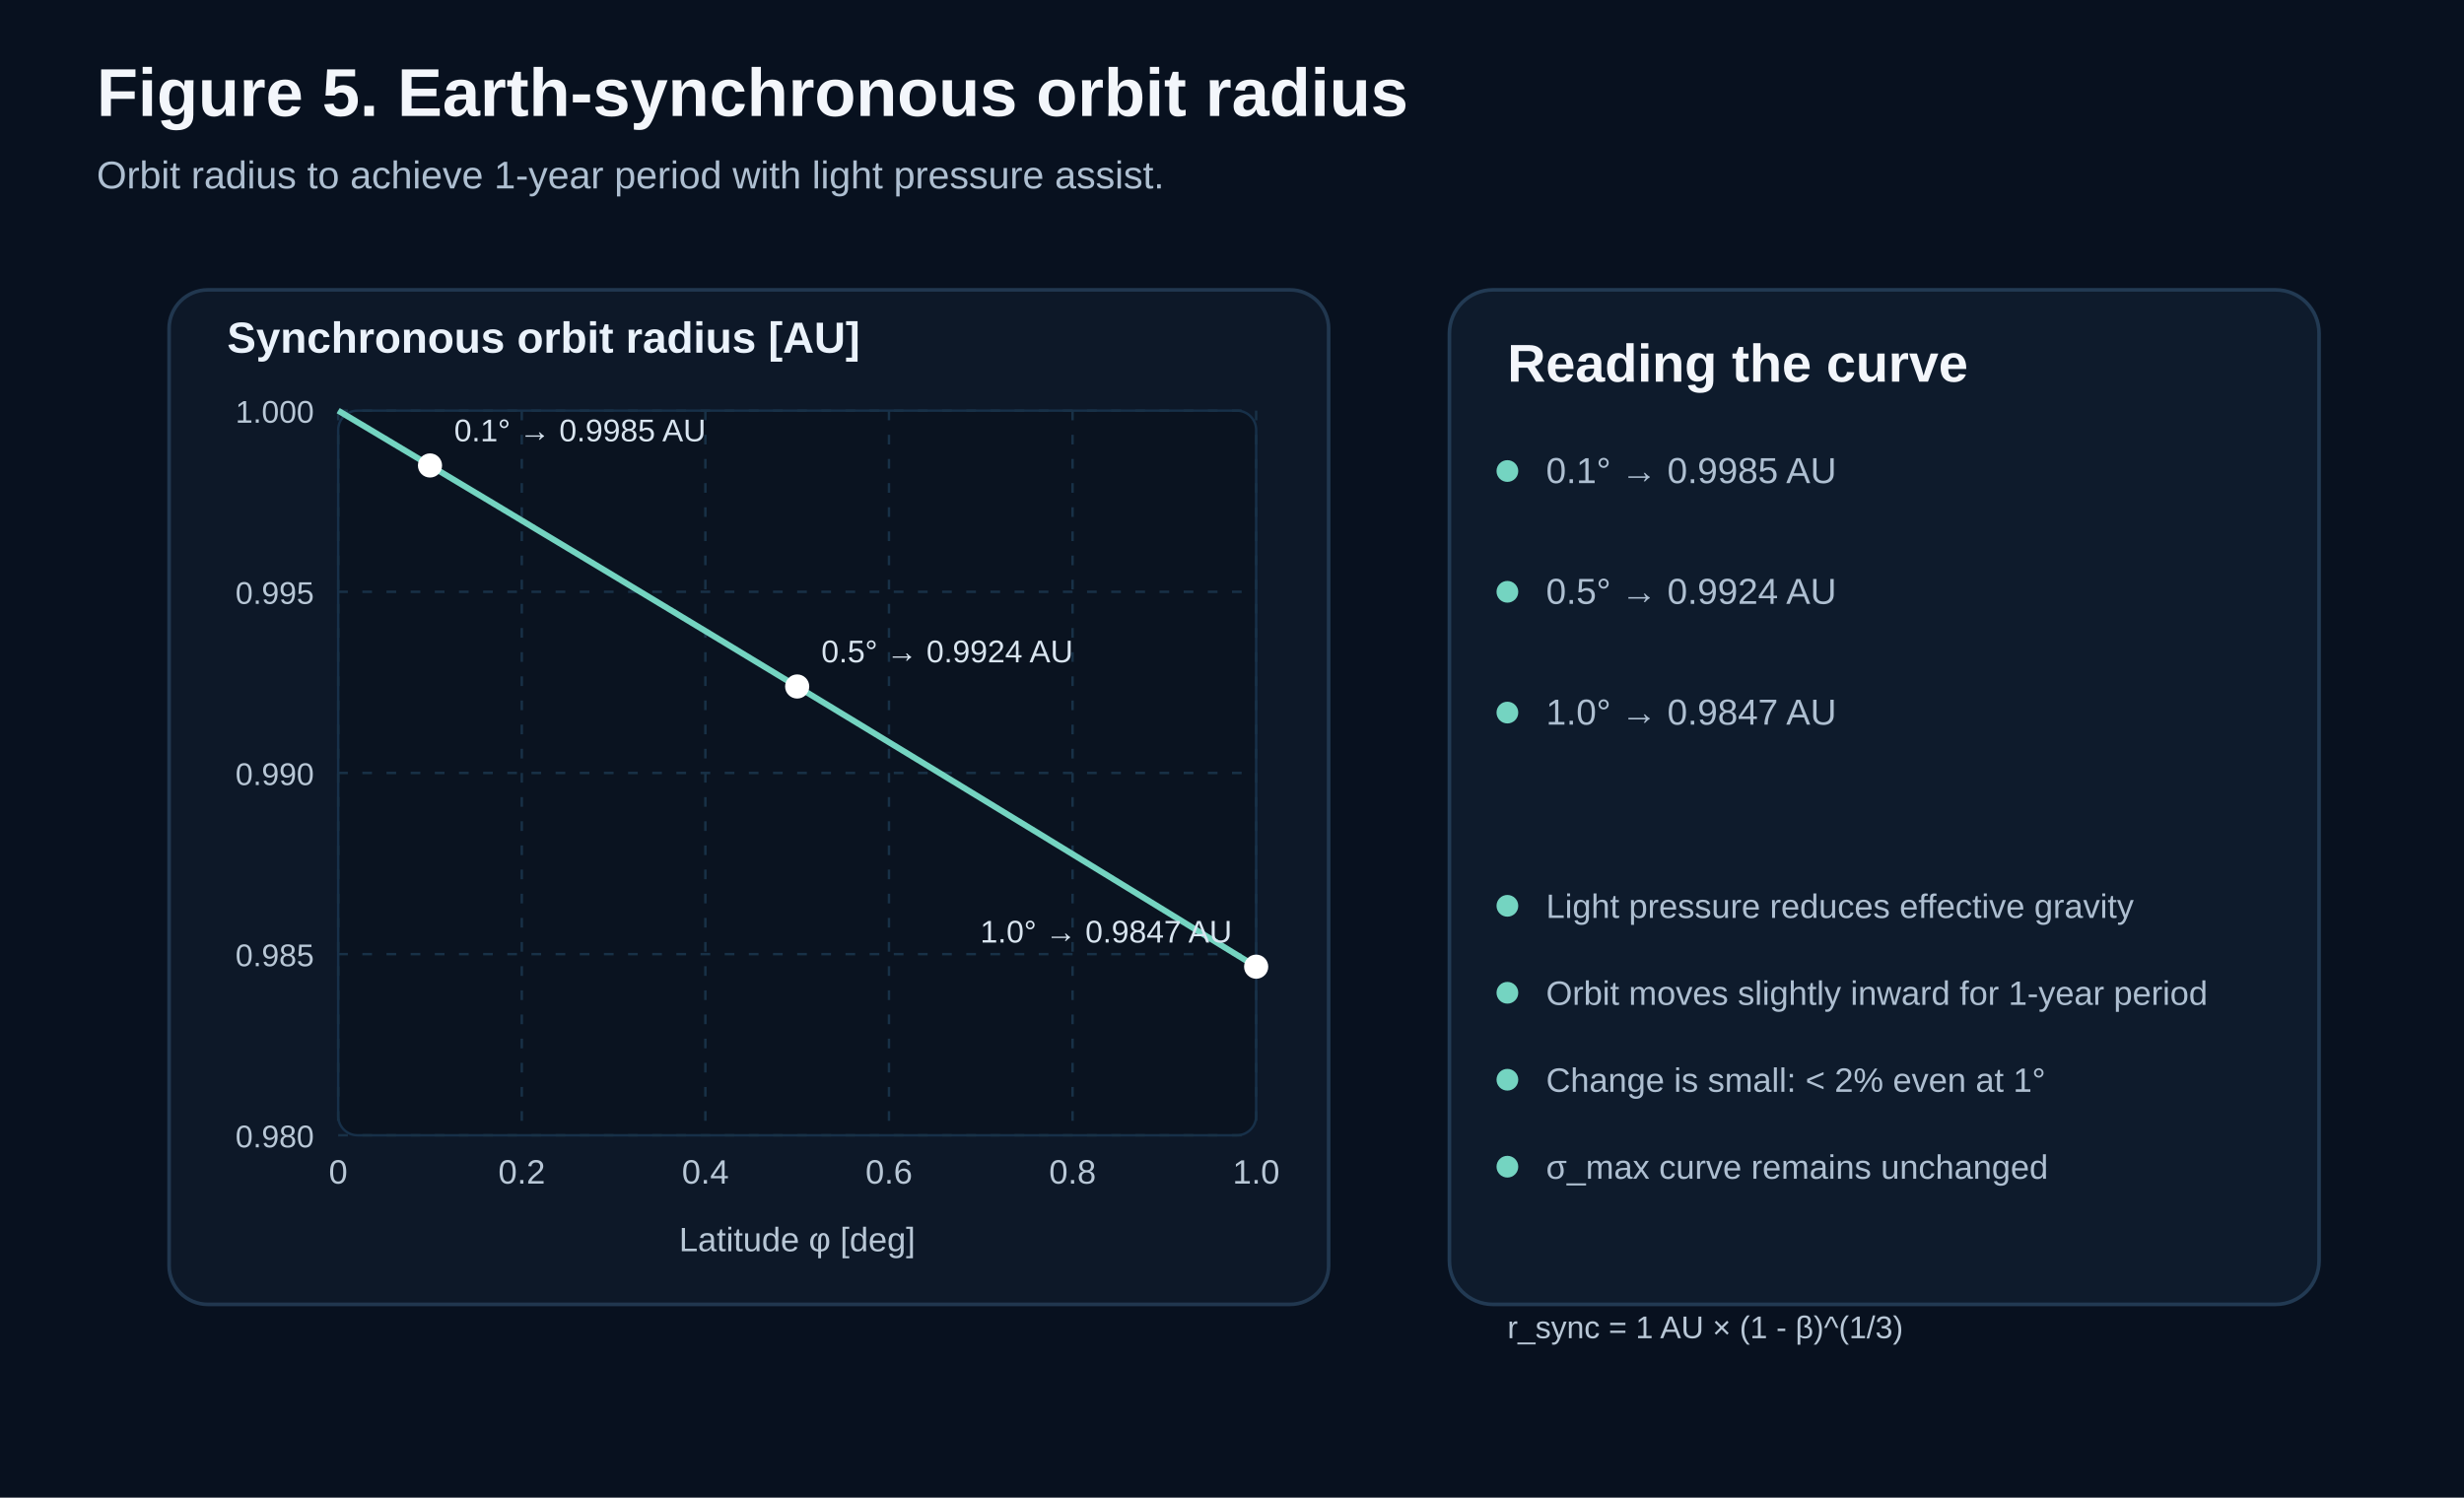
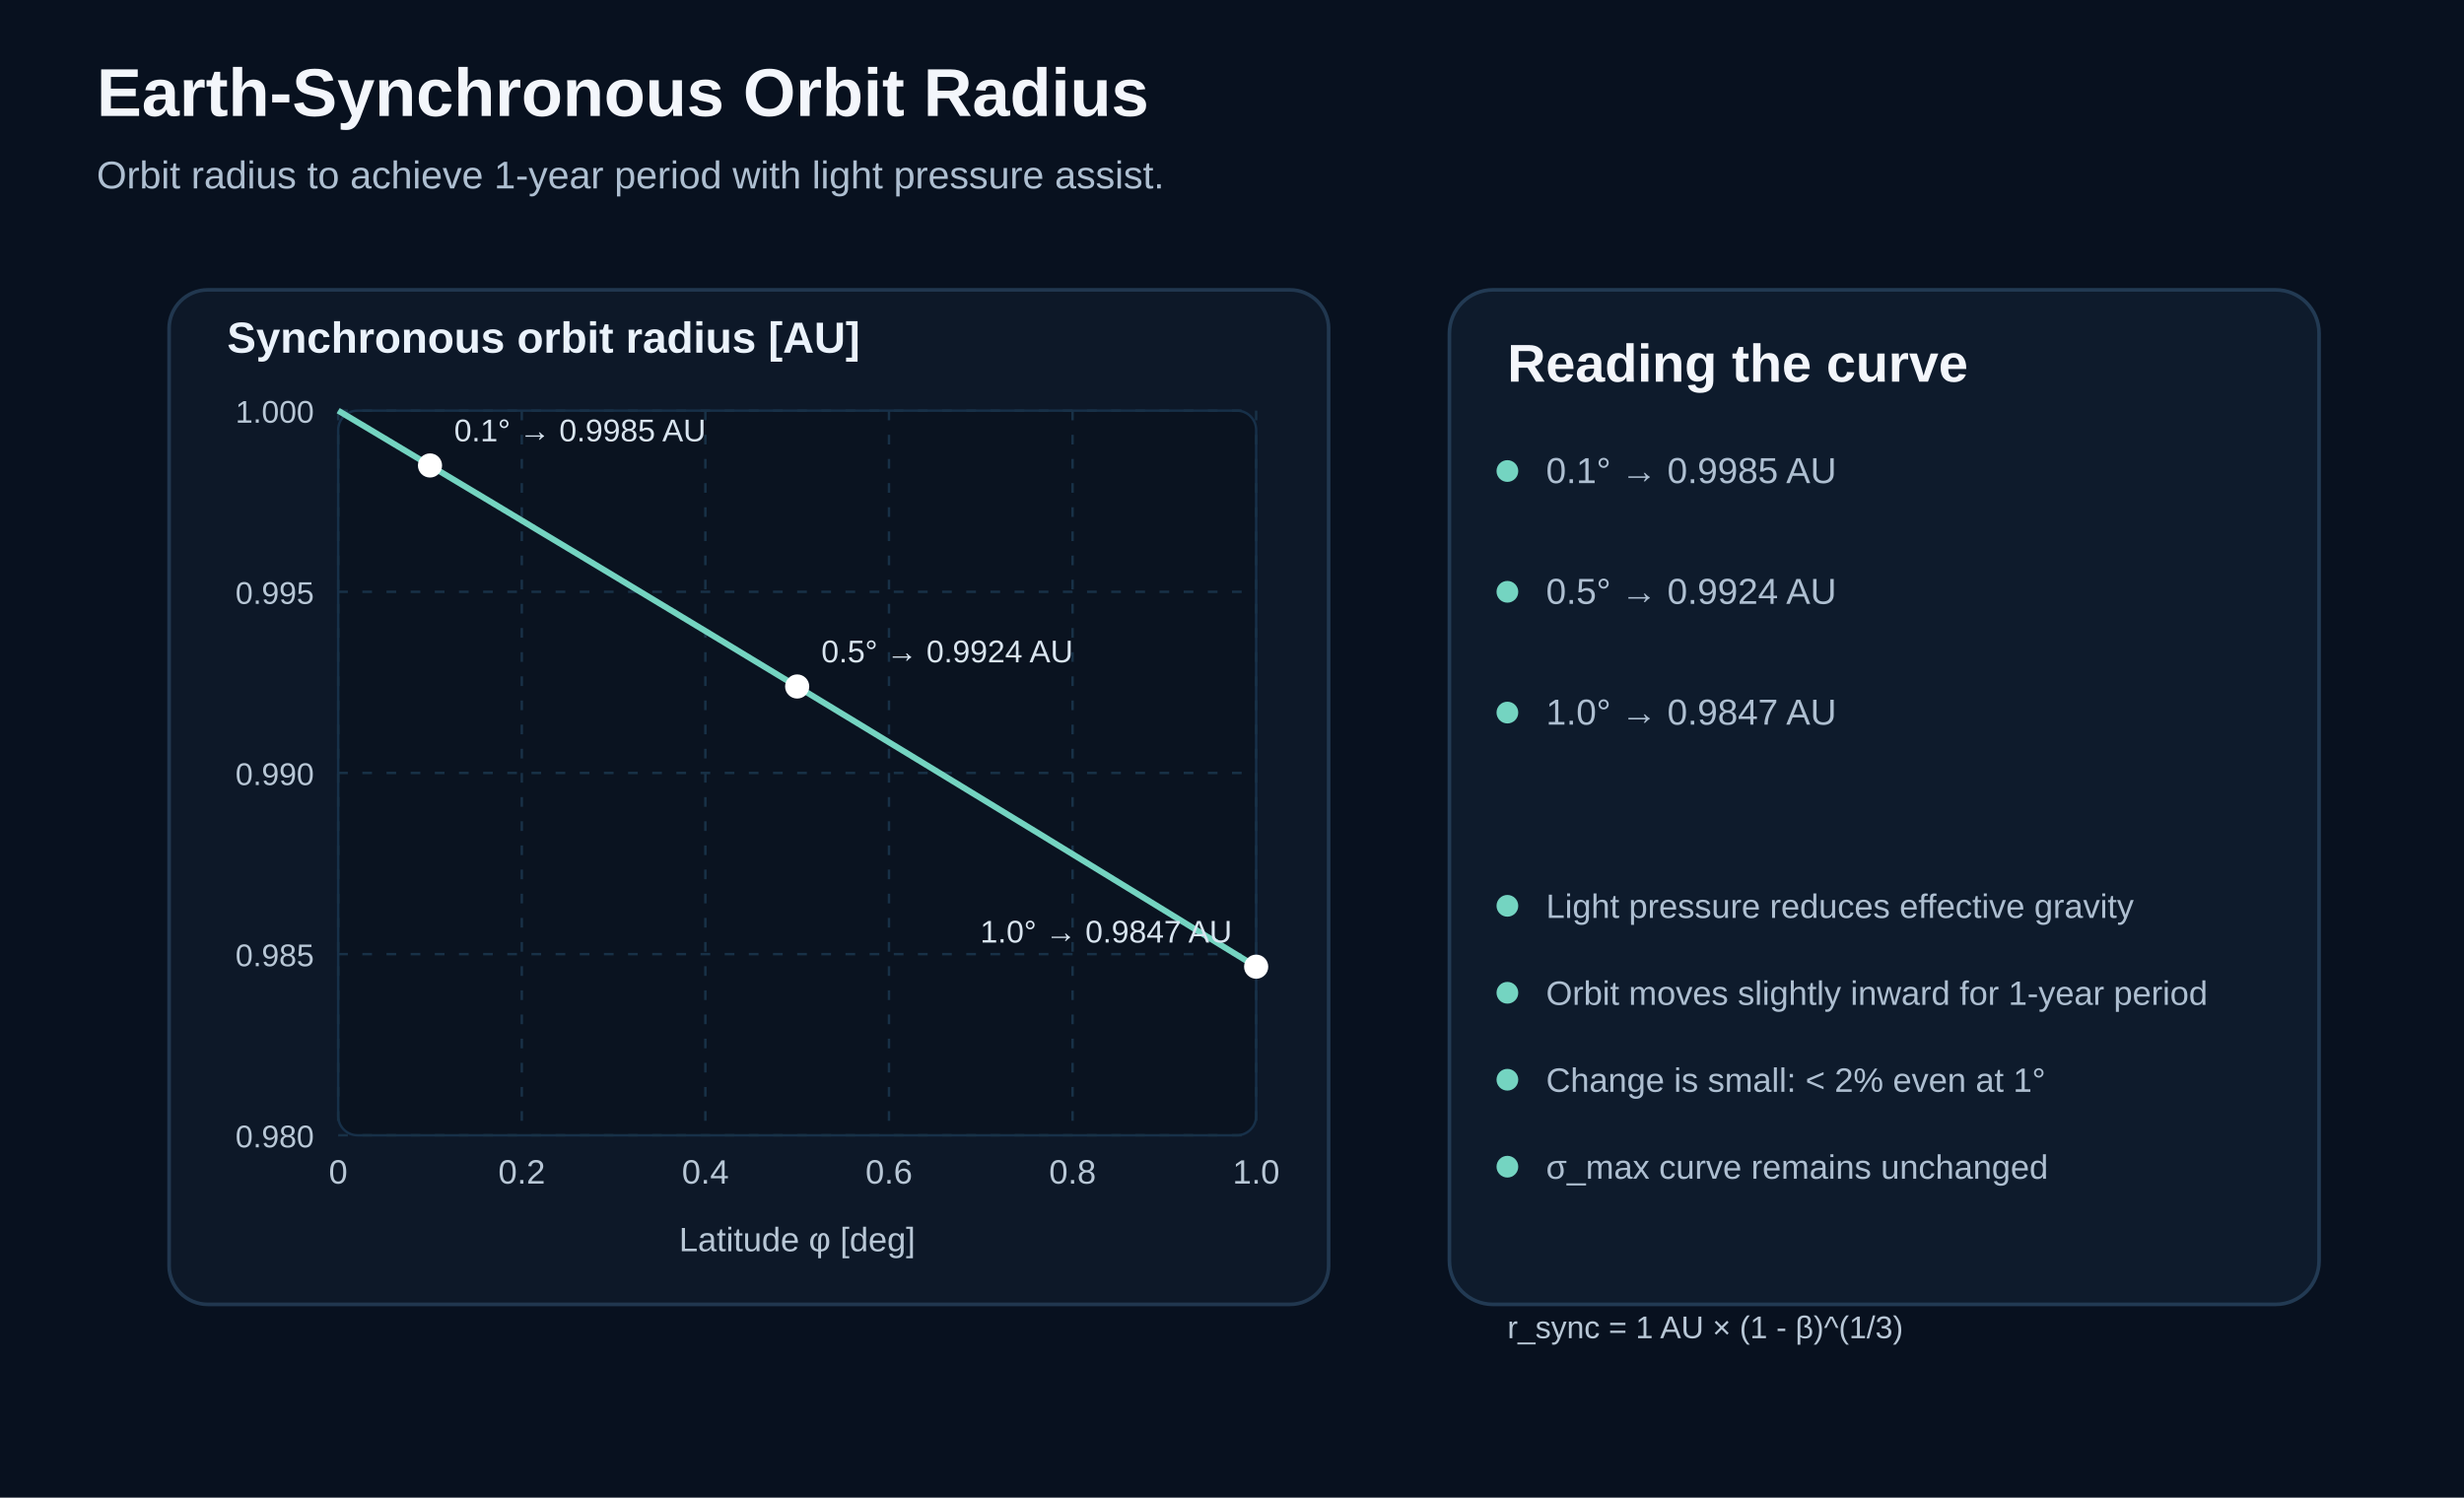
<svg xmlns="http://www.w3.org/2000/svg" width="1020" height="620" viewBox="0 0 1020 620" fill="none">
  <rect x="0" y="0" width="1020" height="620" fill="#08111f" />
-   <text x="40" y="48" fill="#f3f6fb" font-size="28" font-family="Arial, Helvetica, sans-serif" font-weight="700">Figure 5. Earth-synchronous orbit radius</text>
+   <text x="40" y="48" fill="#f3f6fb" font-size="28" font-family="Arial, Helvetica, sans-serif" font-weight="700">Earth-Synchronous Orbit Radius</text>
  <text x="40" y="78" fill="#aebfd1" font-size="16" font-family="Arial, Helvetica, sans-serif">Orbit radius to achieve 1-year period with light pressure assist.</text>
  <rect x="70" y="120" width="480" height="420" rx="16" fill="#0d1828" stroke="#21374f" stroke-width="1.5" />
  <text x="94" y="146" fill="#eaf2fb" font-size="18" font-family="Arial, Helvetica, sans-serif" font-weight="700">Synchronous orbit radius [AU]</text>
  <rect x="140" y="170" width="380" height="300" rx="8" fill="#0a1320" stroke="#173049" stroke-width="1" />
  <line x1="140" y1="470.0" x2="520" y2="470.0" stroke="#183147" stroke-width="1" stroke-dasharray="4 6" />
  <text x="130" y="475.0" fill="#b8c7d6" font-size="13" font-family="Arial, Helvetica, sans-serif" text-anchor="end">0.980</text>
  <line x1="140" y1="395.0" x2="520" y2="395.0" stroke="#183147" stroke-width="1" stroke-dasharray="4 6" />
  <text x="130" y="400.0" fill="#b8c7d6" font-size="13" font-family="Arial, Helvetica, sans-serif" text-anchor="end">0.985</text>
  <line x1="140" y1="320.0" x2="520" y2="320.0" stroke="#183147" stroke-width="1" stroke-dasharray="4 6" />
  <text x="130" y="325.0" fill="#b8c7d6" font-size="13" font-family="Arial, Helvetica, sans-serif" text-anchor="end">0.990</text>
  <line x1="140" y1="245.0" x2="520" y2="245.0" stroke="#183147" stroke-width="1" stroke-dasharray="4 6" />
  <text x="130" y="250.0" fill="#b8c7d6" font-size="13" font-family="Arial, Helvetica, sans-serif" text-anchor="end">0.995</text>
  <line x1="140" y1="170.0" x2="520" y2="170.0" stroke="#183147" stroke-width="1" stroke-dasharray="4 6" />
  <text x="130" y="175.0" fill="#b8c7d6" font-size="13" font-family="Arial, Helvetica, sans-serif" text-anchor="end">1.000</text>
  <line x1="140.0" y1="170" x2="140.0" y2="470" stroke="#183147" stroke-width="1" stroke-dasharray="4 6" />
  <text x="140.0" y="490" fill="#b8c7d6" font-size="14" font-family="Arial, Helvetica, sans-serif" text-anchor="middle">0</text>
  <line x1="216.0" y1="170" x2="216.0" y2="470" stroke="#183147" stroke-width="1" stroke-dasharray="4 6" />
  <text x="216.0" y="490" fill="#b8c7d6" font-size="14" font-family="Arial, Helvetica, sans-serif" text-anchor="middle">0.2</text>
  <line x1="292.0" y1="170" x2="292.0" y2="470" stroke="#183147" stroke-width="1" stroke-dasharray="4 6" />
  <text x="292.0" y="490" fill="#b8c7d6" font-size="14" font-family="Arial, Helvetica, sans-serif" text-anchor="middle">0.4</text>
  <line x1="368.0" y1="170" x2="368.0" y2="470" stroke="#183147" stroke-width="1" stroke-dasharray="4 6" />
  <text x="368.0" y="490" fill="#b8c7d6" font-size="14" font-family="Arial, Helvetica, sans-serif" text-anchor="middle">0.6</text>
  <line x1="444.0" y1="170" x2="444.0" y2="470" stroke="#183147" stroke-width="1" stroke-dasharray="4 6" />
  <text x="444.0" y="490" fill="#b8c7d6" font-size="14" font-family="Arial, Helvetica, sans-serif" text-anchor="middle">0.8</text>
  <line x1="520.0" y1="170" x2="520.0" y2="470" stroke="#183147" stroke-width="1" stroke-dasharray="4 6" />
  <text x="520.0" y="490" fill="#b8c7d6" font-size="14" font-family="Arial, Helvetica, sans-serif" text-anchor="middle">1.0</text>
  <text x="330.0" y="518" fill="#b8c7d6" font-size="14" font-family="Arial, Helvetica, sans-serif" text-anchor="middle">Latitude φ [deg]</text>
  <polyline points="140.00,170.00 141.90,171.13 143.80,172.27 145.70,173.40 147.60,174.54 149.50,175.67 151.40,176.80 153.30,177.94 155.20,179.07 157.10,180.21 159.00,181.34 160.90,182.48 162.80,183.62 164.70,184.75 166.60,185.89 168.50,187.02 170.40,188.16 172.30,189.30 174.20,190.43 176.10,191.57 178.00,192.71 179.90,193.84 181.80,194.98 183.70,196.12 185.60,197.26 187.50,198.39 189.40,199.53 191.30,200.67 193.20,201.81 195.10,202.95 197.00,204.09 198.90,205.22 200.80,206.36 202.70,207.50 204.60,208.64 206.50,209.78 208.40,210.92 210.30,212.06 212.20,213.20 214.10,214.34 216.00,215.48 217.90,216.62 219.80,217.76 221.70,218.91 223.60,220.05 225.50,221.19 227.40,222.33 229.30,223.47 231.20,224.61 233.10,225.75 235.00,226.90 236.90,228.04 238.80,229.18 240.70,230.32 242.60,231.47 244.50,232.61 246.40,233.75 248.30,234.90 250.20,236.04 252.10,237.18 254.00,238.33 255.90,239.47 257.80,240.62 259.70,241.76 261.60,242.91 263.50,244.05 265.40,245.20 267.30,246.34 269.20,247.49 271.10,248.63 273.00,249.78 274.90,250.92 276.80,252.07 278.70,253.21 280.60,254.36 282.50,255.51 284.40,256.65 286.30,257.80 288.20,258.95 290.10,260.10 292.00,261.24 293.90,262.39 295.80,263.54 297.70,264.69 299.60,265.83 301.50,266.98 303.40,268.13 305.30,269.28 307.20,270.43 309.10,271.58 311.00,272.73 312.90,273.88 314.80,275.03 316.70,276.18 318.60,277.33 320.50,278.48 322.40,279.63 324.30,280.78 326.20,281.93 328.10,283.08 330.00,284.23 331.90,285.38 333.80,286.53 335.70,287.68 337.60,288.83 339.50,289.99 341.40,291.14 343.30,292.29 345.20,293.44 347.10,294.60 349.00,295.75 350.90,296.90 352.80,298.05 354.70,299.21 356.60,300.36 358.50,301.51 360.40,302.67 362.30,303.82 364.20,304.98 366.10,306.13 368.00,307.29 369.90,308.44 371.80,309.59 373.70,310.75 375.60,311.90 377.50,313.06 379.40,314.22 381.30,315.37 383.20,316.53 385.10,317.68 387.00,318.84 388.90,320.00 390.80,321.15 392.70,322.31 394.60,323.47 396.50,324.62 398.40,325.78 400.30,326.94 402.20,328.10 404.10,329.25 406.00,330.41 407.90,331.57 409.80,332.73 411.70,333.89 413.60,335.05 415.50,336.21 417.40,337.37 419.30,338.52 421.20,339.68 423.10,340.84 425.00,342.00 426.90,343.16 428.80,344.32 430.70,345.48 432.60,346.64 434.50,347.81 436.40,348.97 438.30,350.13 440.20,351.29 442.10,352.45 444.00,353.61 445.90,354.77 447.80,355.94 449.70,357.10 451.60,358.26 453.50,359.42 455.40,360.59 457.30,361.75 459.20,362.91 461.10,364.08 463.00,365.24 464.90,366.40 466.80,367.57 468.70,368.73 470.60,369.90 472.50,371.06 474.40,372.22 476.30,373.39 478.20,374.55 480.10,375.72 482.00,376.88 483.90,378.05 485.80,379.22 487.70,380.38 489.60,381.55 491.50,382.71 493.40,383.88 495.30,385.05 497.20,386.21 499.10,387.38 501.00,388.55 502.90,389.71 504.80,390.88 506.70,392.05 508.60,393.22 510.50,394.39 512.40,395.55 514.30,396.72 516.20,397.89 518.10,399.06 520.00,400.23" fill="none" stroke="#74d4c1" stroke-width="2.5" />
  <circle cx="178.0" cy="192.7" r="5" fill="#ffffff" />
  <text x="188.0" y="182.7" fill="#d9e5f0" font-size="13" font-family="Arial, Helvetica, sans-serif" text-anchor="start">0.1° → 0.9985 AU</text>
  <circle cx="330.0" cy="284.2" r="5" fill="#ffffff" />
  <text x="340.0" y="274.2" fill="#d9e5f0" font-size="13" font-family="Arial, Helvetica, sans-serif" text-anchor="start">0.5° → 0.9924 AU</text>
  <circle cx="520.0" cy="400.2" r="5" fill="#ffffff" />
  <text x="510.0" y="390.2" fill="#d9e5f0" font-size="13" font-family="Arial, Helvetica, sans-serif" text-anchor="end">1.0° → 0.9847 AU</text>
  <rect x="600" y="120" width="360" height="420" rx="18" fill="#0e1b2c" stroke="#223a53" stroke-width="1.5" />
  <text x="624" y="158" fill="#f3f6fb" font-size="22" font-family="Arial, Helvetica, sans-serif" font-weight="700">Reading the curve</text>
  <circle cx="624" cy="195" r="4.5" fill="#74d4c1" />
  <text x="640" y="200" fill="#aebfd1" font-size="15" font-family="Arial, Helvetica, sans-serif">0.1° → 0.9985 AU</text>
  <circle cx="624" cy="245" r="4.5" fill="#74d4c1" />
  <text x="640" y="250" fill="#aebfd1" font-size="15" font-family="Arial, Helvetica, sans-serif">0.5° → 0.9924 AU</text>
  <circle cx="624" cy="295" r="4.5" fill="#74d4c1" />
  <text x="640" y="300" fill="#aebfd1" font-size="15" font-family="Arial, Helvetica, sans-serif">1.0° → 0.9847 AU</text>
  <circle cx="624" cy="375" r="4.5" fill="#74d4c1" />
  <text x="640" y="380" fill="#aebfd1" font-size="14" font-family="Arial, Helvetica, sans-serif">Light pressure reduces effective gravity</text>
  <circle cx="624" cy="411" r="4.5" fill="#74d4c1" />
  <text x="640" y="416" fill="#aebfd1" font-size="14" font-family="Arial, Helvetica, sans-serif">Orbit moves slightly inward for 1-year period</text>
  <circle cx="624" cy="447" r="4.5" fill="#74d4c1" />
  <text x="640" y="452" fill="#aebfd1" font-size="14" font-family="Arial, Helvetica, sans-serif">Change is small: &lt; 2% even at 1°</text>
  <circle cx="624" cy="483" r="4.5" fill="#74d4c1" />
  <text x="640" y="488" fill="#aebfd1" font-size="14" font-family="Arial, Helvetica, sans-serif">σ_max curve remains unchanged</text>
  <text x="624" y="554" fill="#b8c7d6" font-size="13" font-family="Arial, Helvetica, sans-serif">r_sync = 1 AU × (1 - β)^(1/3)</text>
</svg>
